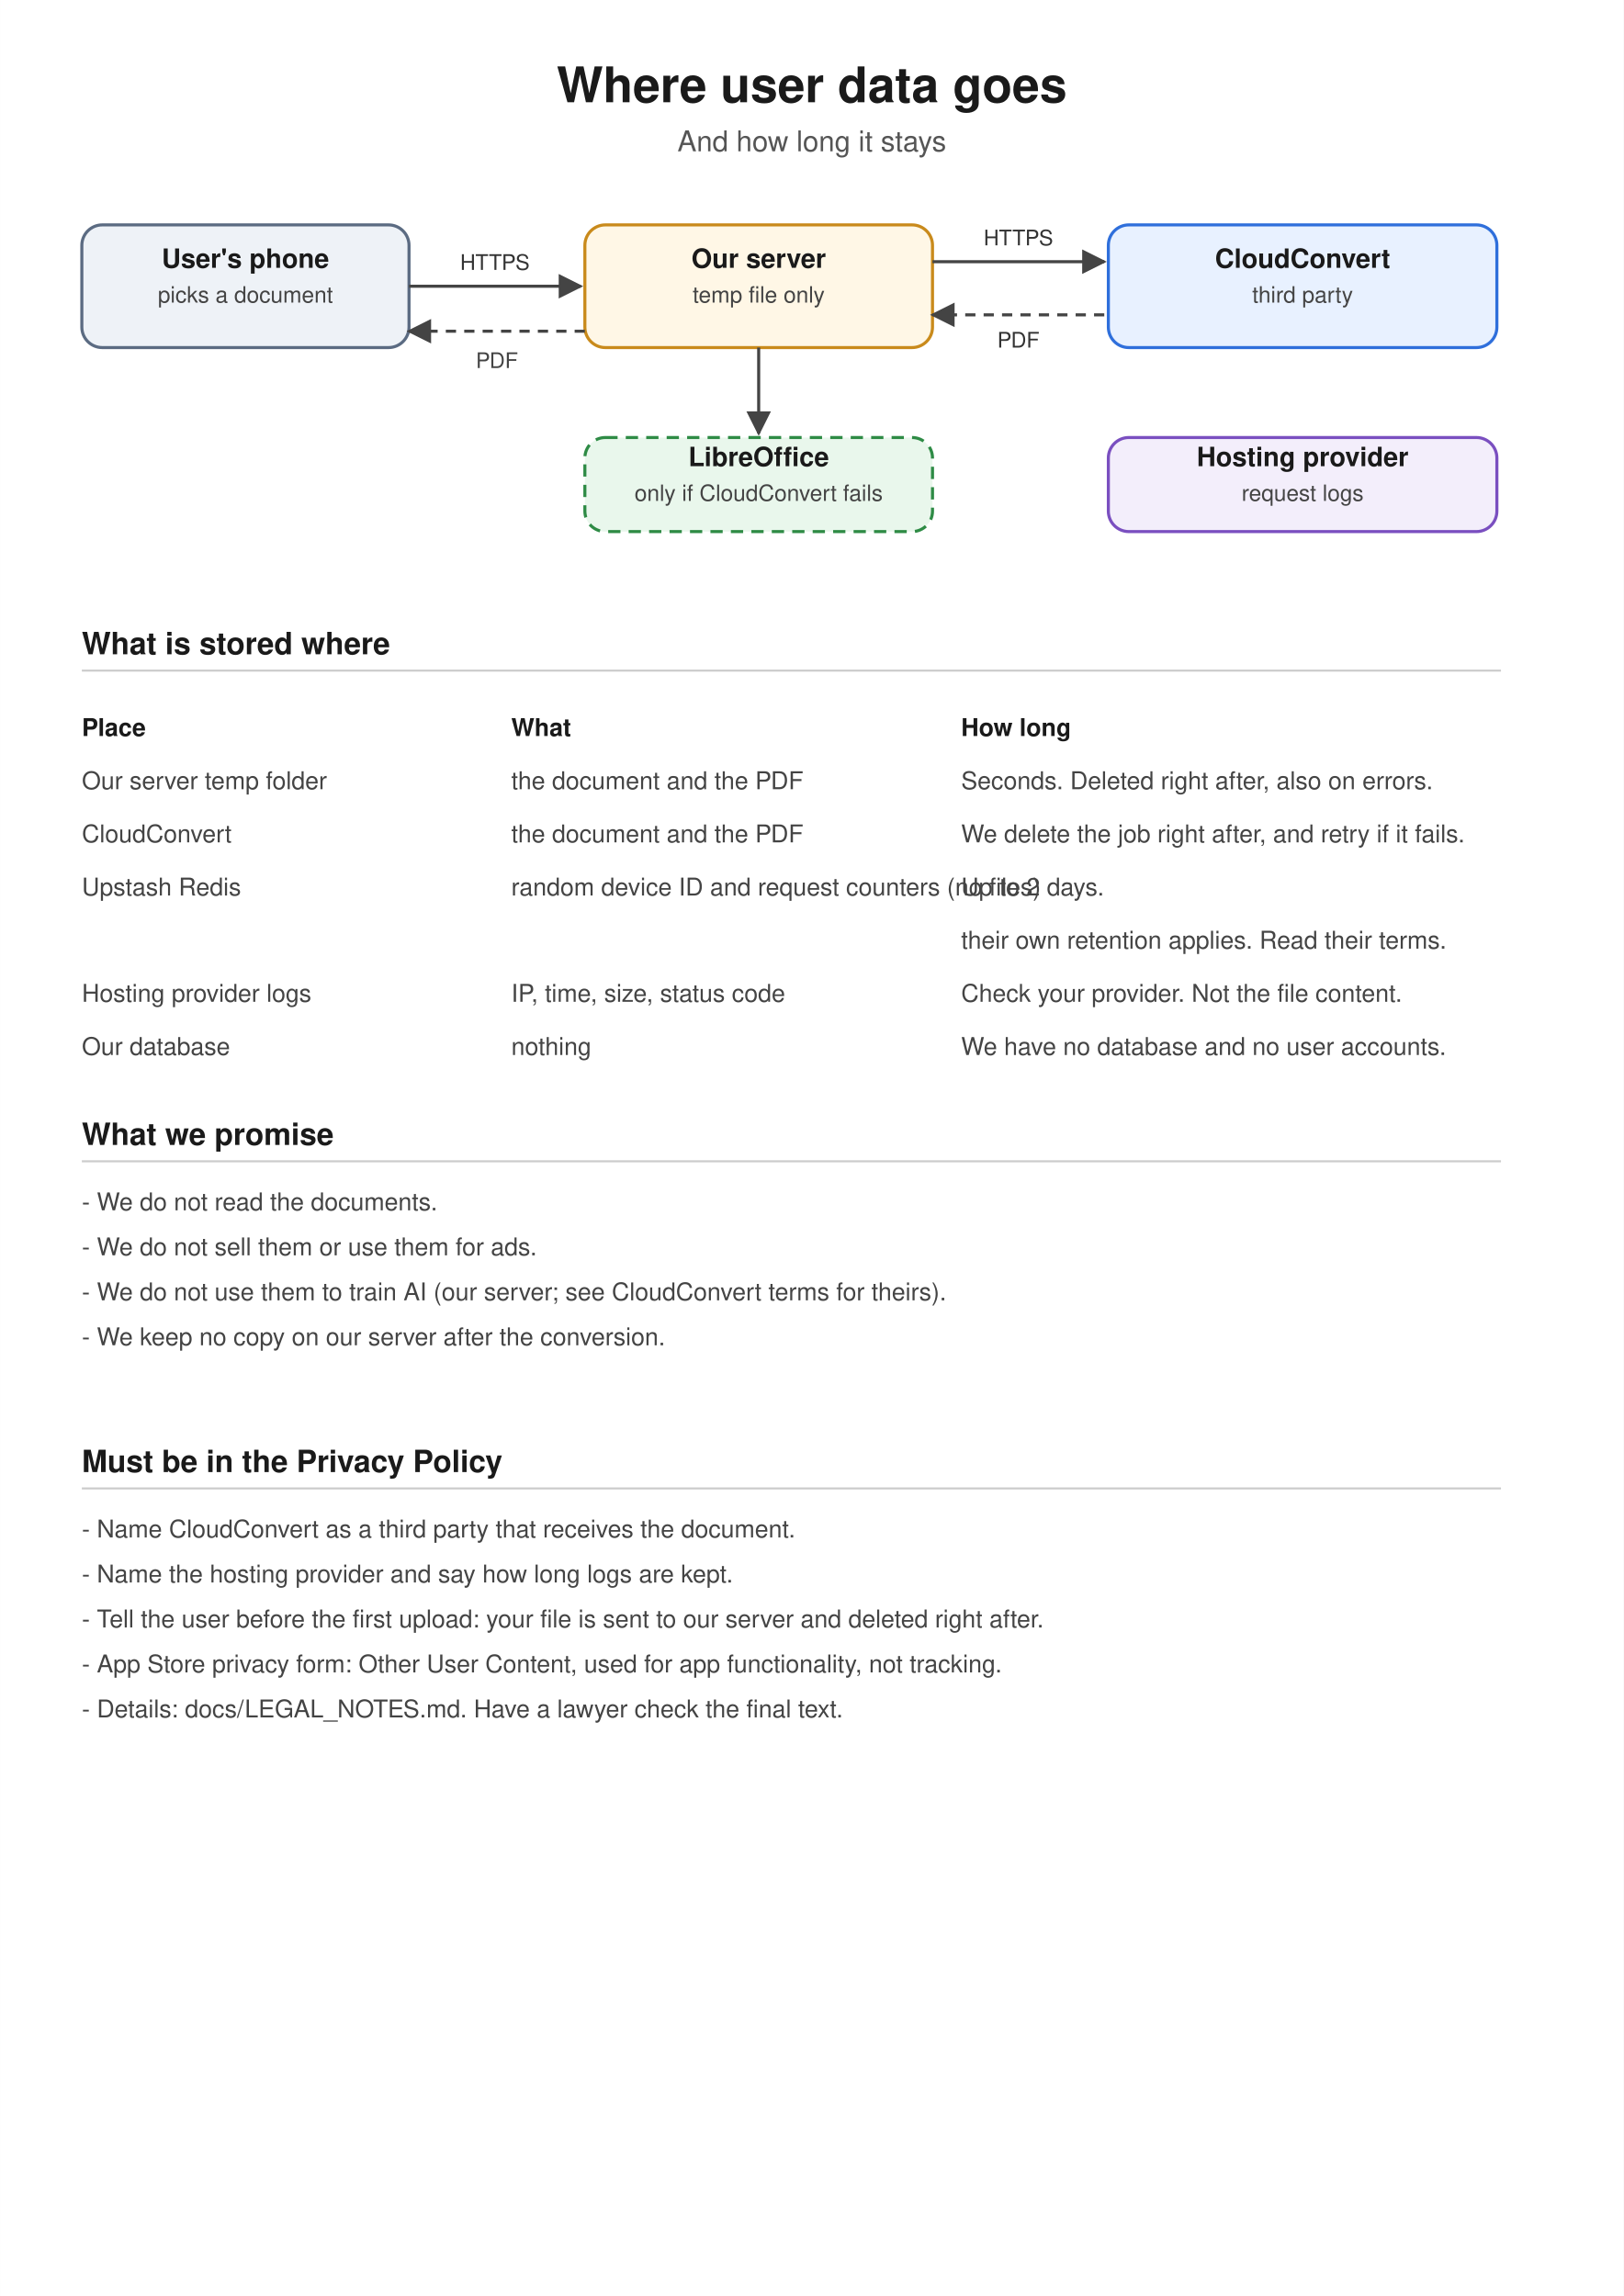
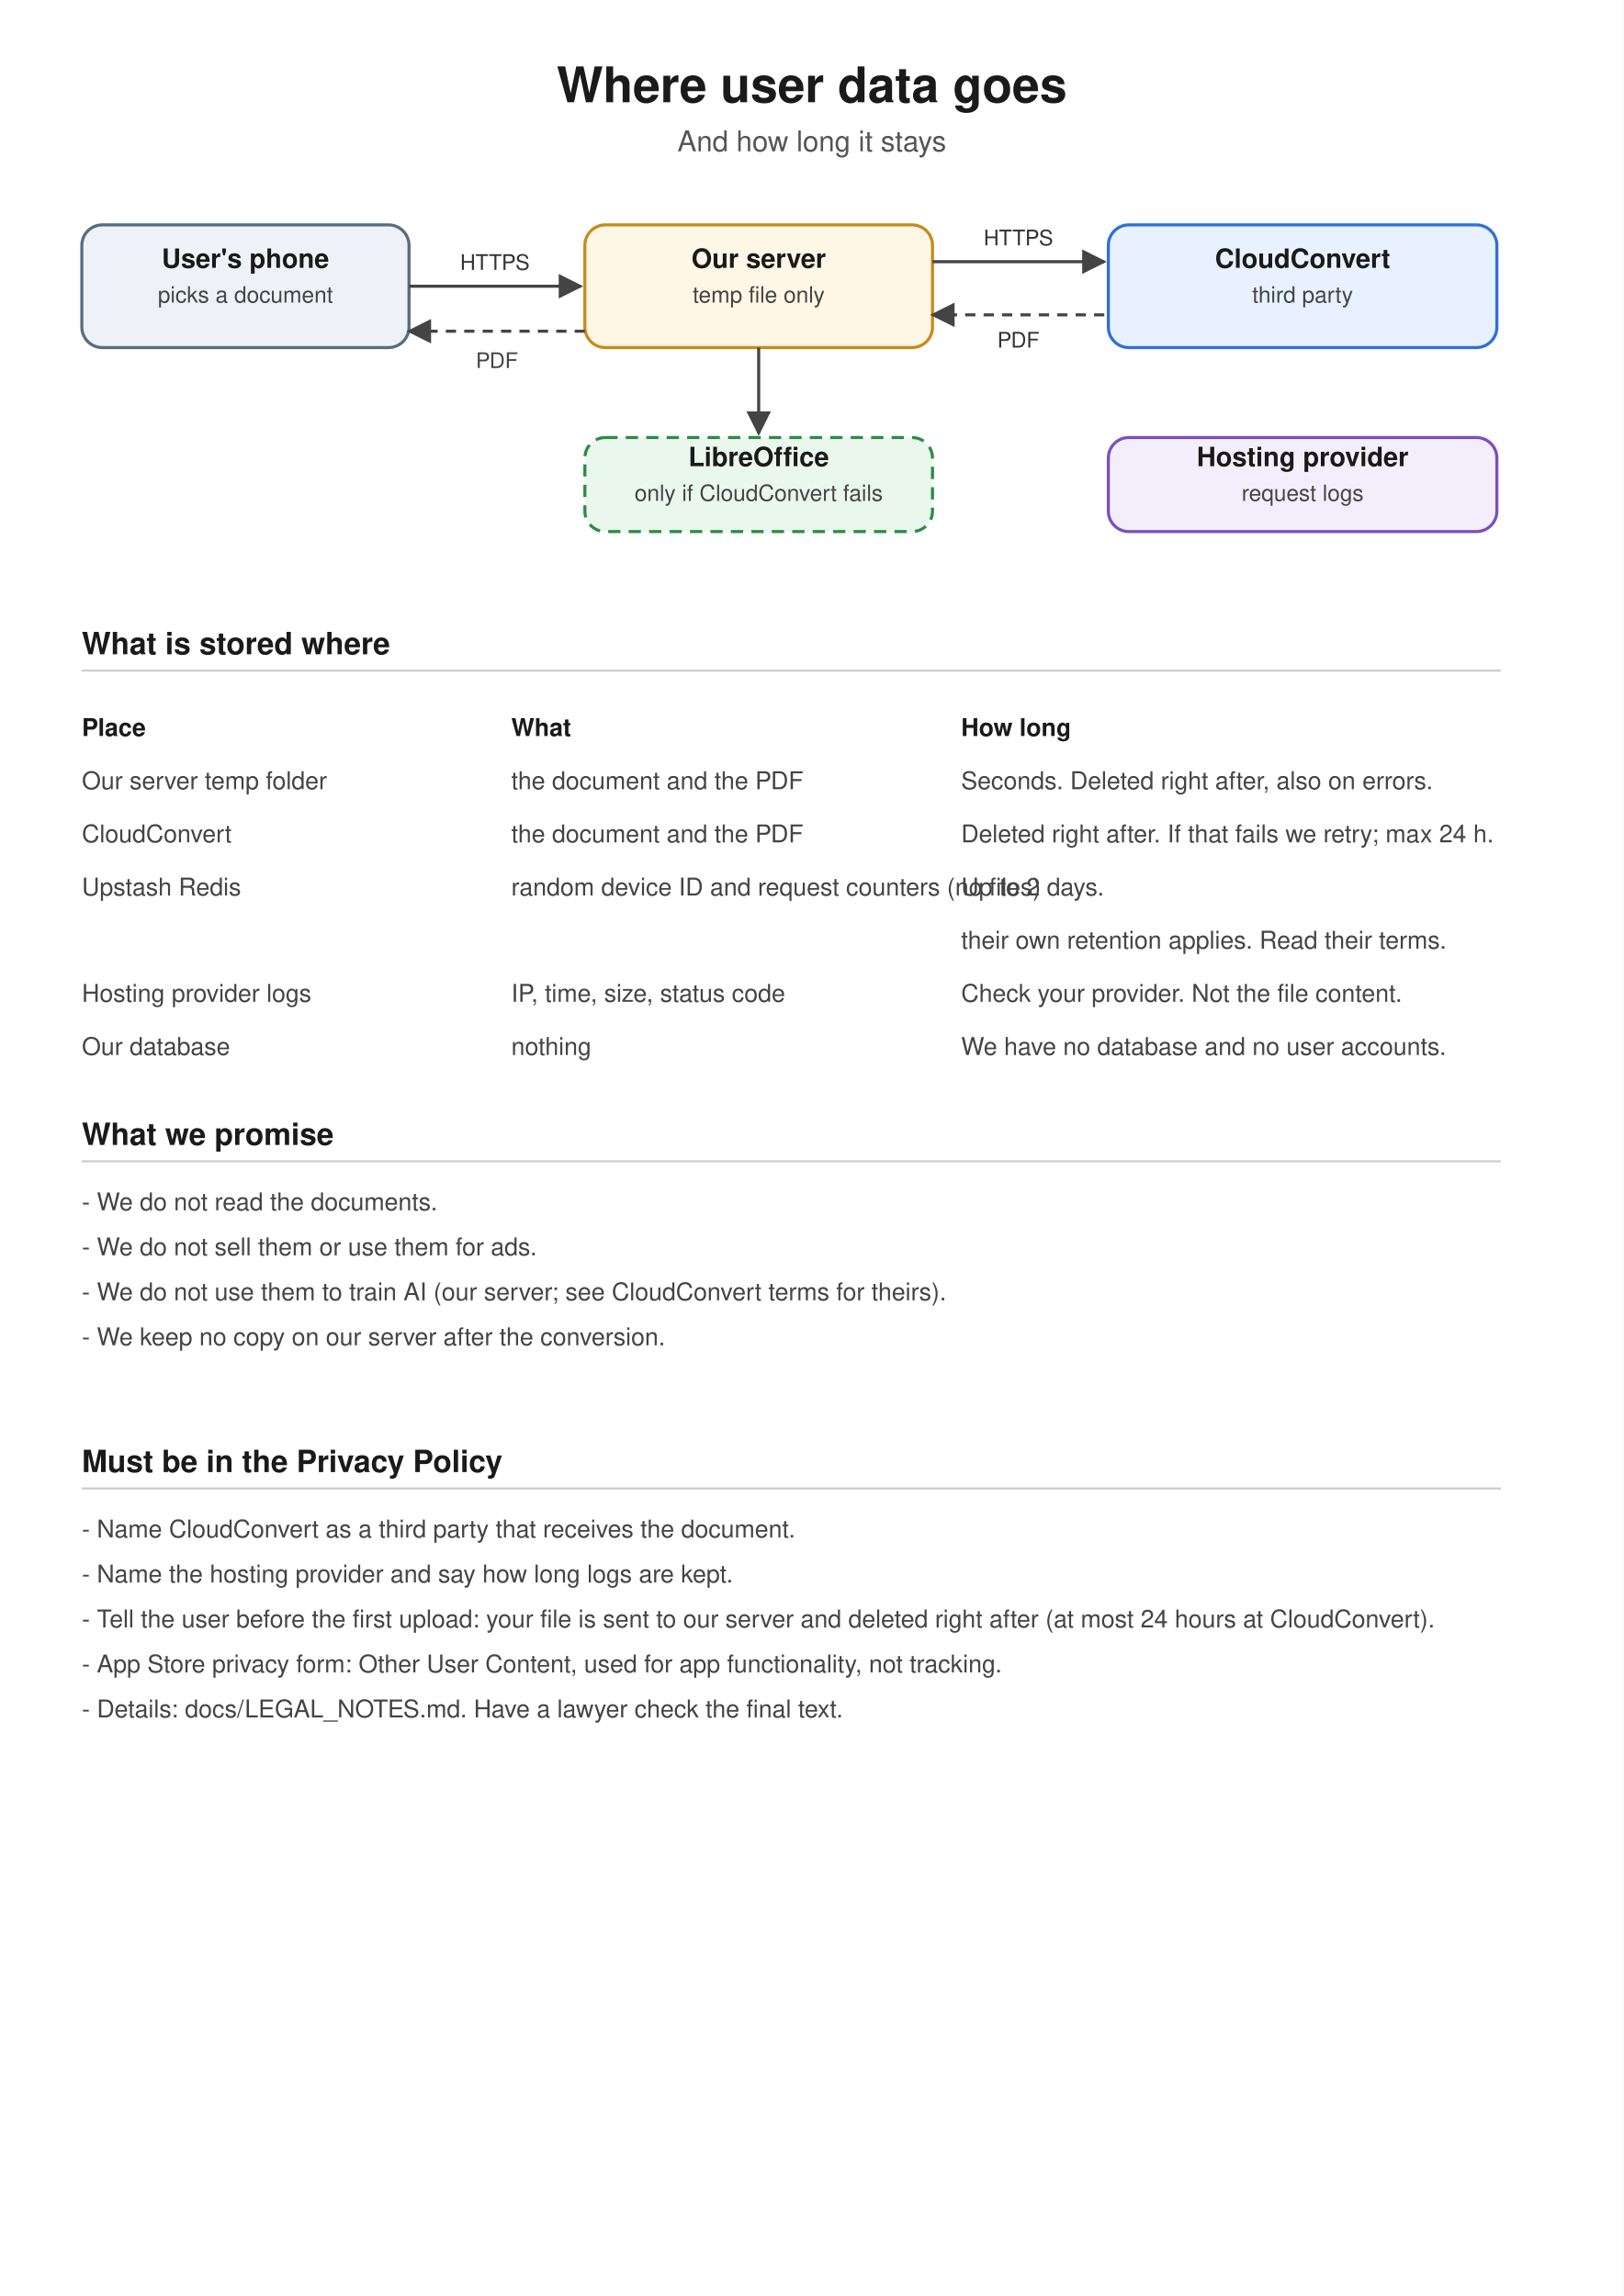
<svg xmlns="http://www.w3.org/2000/svg" width="210mm" height="297mm" viewBox="0 0 794 1123" font-family="Helvetica, Arial, sans-serif">
  <defs>
    <marker id="ar" viewBox="0 0 10 10" refX="9" refY="5" markerWidth="8" markerHeight="8" orient="auto">
      <path d="M0,0 L10,5 L0,10 z" fill="context-stroke" />
    </marker>
    <marker id="a1" viewBox="0 0 10 10" refX="9" refY="5" markerWidth="8" markerHeight="8" orient="auto">
      <path d="M0,0 L10,5 L0,10 z" fill="#444" />
    </marker>
    <marker id="a2" viewBox="0 0 10 10" refX="9" refY="5" markerWidth="8" markerHeight="8" orient="auto">
      <path d="M0,0 L10,5 L0,10 z" fill="#b3261e" />
    </marker>
    <marker id="a3" viewBox="0 0 10 10" refX="9" refY="5" markerWidth="8" markerHeight="8" orient="auto">
      <path d="M0,0 L10,5 L0,10 z" fill="#2e8b45" />
    </marker>
  </defs>
  <rect width="794" height="1123" fill="#fff" />
  <text x="397" y="50" text-anchor="middle" font-size="24" font-weight="bold" fill="#1a1a1a">Where user data goes</text>
  <text x="397" y="74" text-anchor="middle" font-size="14" font-weight="normal" fill="#555">And how long it stays</text>
  <rect x="40" y="110" width="160" height="60" rx="10" fill="#eef2f7" stroke="#5b6b82" stroke-width="1.5" />
  <text x="120.0" y="131.0" text-anchor="middle" font-size="13" font-weight="bold" fill="#1a1a1a">User's phone</text>
  <text x="120.0" y="148.0" text-anchor="middle" font-size="11" font-weight="normal" fill="#444">picks a document</text>
  <line x1="200" y1="140" x2="284" y2="140" stroke="#444" stroke-width="1.5" marker-end="url(#a1)" />
  <text x="242.0" y="132" text-anchor="middle" font-size="10.5" font-weight="normal" fill="#333">HTTPS</text>
  <rect x="286" y="110" width="170" height="60" rx="10" fill="#fff7e6" stroke="#c98a1b" stroke-width="1.5" />
  <text x="371.0" y="131.0" text-anchor="middle" font-size="13" font-weight="bold" fill="#1a1a1a">Our server</text>
  <text x="371.0" y="148.0" text-anchor="middle" font-size="11" font-weight="normal" fill="#444">temp file only</text>
  <line x1="456" y1="128" x2="540" y2="128" stroke="#444" stroke-width="1.5" marker-end="url(#a1)" />
  <text x="498.0" y="120" text-anchor="middle" font-size="10.5" font-weight="normal" fill="#333">HTTPS</text>
  <rect x="542" y="110" width="190" height="60" rx="10" fill="#e8f1ff" stroke="#2f6fdb" stroke-width="1.5" />
  <text x="637.0" y="131.0" text-anchor="middle" font-size="13" font-weight="bold" fill="#1a1a1a">CloudConvert</text>
  <text x="637.0" y="148.0" text-anchor="middle" font-size="11" font-weight="normal" fill="#444">third party</text>
  <line x1="540" y1="154" x2="456" y2="154" stroke="#444" stroke-width="1.5" stroke-dasharray="5 4" marker-end="url(#a1)" />
  <text x="498.0" y="170" text-anchor="middle" font-size="10.5" font-weight="normal" fill="#333">PDF</text>
  <line x1="286" y1="162" x2="200" y2="162" stroke="#444" stroke-width="1.5" stroke-dasharray="5 4" marker-end="url(#a1)" />
  <text x="243" y="180" text-anchor="middle" font-size="10.5" font-weight="normal" fill="#444">PDF</text>
  <rect x="286" y="214" width="170" height="46" rx="10" fill="#e9f7ec" stroke="#2e8b45" stroke-width="1.5" stroke-dasharray="6 4" />
  <text x="371.0" y="228.0" text-anchor="middle" font-size="13" font-weight="bold" fill="#1a1a1a">LibreOffice</text>
  <text x="371.0" y="245.0" text-anchor="middle" font-size="11" font-weight="normal" fill="#444">only if CloudConvert fails</text>
  <line x1="371" y1="170" x2="371" y2="212" stroke="#444" stroke-width="1.5" marker-end="url(#a1)" />
  <rect x="542" y="214" width="190" height="46" rx="10" fill="#f3eefb" stroke="#7a4fc0" stroke-width="1.5" />
  <text x="637.0" y="228.0" text-anchor="middle" font-size="13" font-weight="bold" fill="#1a1a1a">Hosting provider</text>
  <text x="637.0" y="245.0" text-anchor="middle" font-size="11" font-weight="normal" fill="#444">request logs</text>
  <text x="40" y="320" text-anchor="start" font-size="15" font-weight="bold" fill="#1a1a1a">What is stored where</text>
  <line x1="40" y1="328" x2="734" y2="328" stroke="#ccc" />
  <text x="40" y="360" text-anchor="start" font-size="12" font-weight="bold" fill="#1a1a1a">Place</text>
  <text x="250" y="360" text-anchor="start" font-size="12" font-weight="bold" fill="#1a1a1a">What</text>
  <text x="470" y="360" text-anchor="start" font-size="12" font-weight="bold" fill="#1a1a1a">How long</text>
  <text x="40" y="386" text-anchor="start" font-size="12" font-weight="normal" fill="#444">Our server temp folder</text>
  <text x="250" y="386" text-anchor="start" font-size="12" font-weight="normal" fill="#444">the document and the PDF</text>
  <text x="470" y="386" text-anchor="start" font-size="12" font-weight="normal" fill="#444">Seconds. Deleted right after, also on errors.</text>
  <text x="40" y="412" text-anchor="start" font-size="12" font-weight="normal" fill="#444">CloudConvert</text>
  <text x="250" y="412" text-anchor="start" font-size="12" font-weight="normal" fill="#444">the document and the PDF</text>
-   <text x="470" y="412" text-anchor="start" font-size="12" font-weight="normal" fill="#444">We delete the job right after, and retry if it fails.</text>
+   <text x="470" y="412" text-anchor="start" font-size="12" font-weight="normal" fill="#444">Deleted right after. If that fails we retry; max 24 h.</text>
  <text x="40" y="438" text-anchor="start" font-size="12" font-weight="normal" fill="#444">Upstash Redis</text>
  <text x="250" y="438" text-anchor="start" font-size="12" font-weight="normal" fill="#444">random device ID and request counters (no files)</text>
  <text x="470" y="438" text-anchor="start" font-size="12" font-weight="normal" fill="#444">Up to 2 days.</text>
  <text x="40" y="464" text-anchor="start" font-size="12" font-weight="normal" fill="#444" />
  <text x="250" y="464" text-anchor="start" font-size="12" font-weight="normal" fill="#444" />
  <text x="470" y="464" text-anchor="start" font-size="12" font-weight="normal" fill="#444">their own retention applies. Read their terms.</text>
  <text x="40" y="490" text-anchor="start" font-size="12" font-weight="normal" fill="#444">Hosting provider logs</text>
  <text x="250" y="490" text-anchor="start" font-size="12" font-weight="normal" fill="#444">IP, time, size, status code</text>
  <text x="470" y="490" text-anchor="start" font-size="12" font-weight="normal" fill="#444">Check your provider. Not the file content.</text>
  <text x="40" y="516" text-anchor="start" font-size="12" font-weight="normal" fill="#444">Our database</text>
  <text x="250" y="516" text-anchor="start" font-size="12" font-weight="normal" fill="#444">nothing</text>
  <text x="470" y="516" text-anchor="start" font-size="12" font-weight="normal" fill="#444">We have no database and no user accounts.</text>
  <text x="40" y="560" text-anchor="start" font-size="15" font-weight="bold" fill="#1a1a1a">What we promise</text>
  <line x1="40" y1="568" x2="734" y2="568" stroke="#ccc" />
  <text x="40" y="592" text-anchor="start" font-size="12" font-weight="normal" fill="#444">-  We do not read the documents.</text>
  <text x="40" y="614" text-anchor="start" font-size="12" font-weight="normal" fill="#444">-  We do not sell them or use them for ads.</text>
  <text x="40" y="636" text-anchor="start" font-size="12" font-weight="normal" fill="#444">-  We do not use them to train AI (our server; see CloudConvert terms for theirs).</text>
  <text x="40" y="658" text-anchor="start" font-size="12" font-weight="normal" fill="#444">-  We keep no copy on our server after the conversion.</text>
  <text x="40" y="720" text-anchor="start" font-size="15" font-weight="bold" fill="#1a1a1a">Must be in the Privacy Policy</text>
  <line x1="40" y1="728" x2="734" y2="728" stroke="#ccc" />
  <text x="40" y="752" text-anchor="start" font-size="12" font-weight="normal" fill="#444">-  Name CloudConvert as a third party that receives the document.</text>
  <text x="40" y="774" text-anchor="start" font-size="12" font-weight="normal" fill="#444">-  Name the hosting provider and say how long logs are kept.</text>
-   <text x="40" y="796" text-anchor="start" font-size="12" font-weight="normal" fill="#444">-  Tell the user before the first upload: your file is sent to our server and deleted right after.</text>
+   <text x="40" y="796" text-anchor="start" font-size="12" font-weight="normal" fill="#444">-  Tell the user before the first upload: your file is sent to our server and deleted right after (at most 24 hours at CloudConvert).</text>
  <text x="40" y="818" text-anchor="start" font-size="12" font-weight="normal" fill="#444">-  App Store privacy form: Other User Content, used for app functionality, not tracking.</text>
  <text x="40" y="840" text-anchor="start" font-size="12" font-weight="normal" fill="#444">-  Details: docs/LEGAL_NOTES.md. Have a lawyer check the final text.</text>
</svg>
